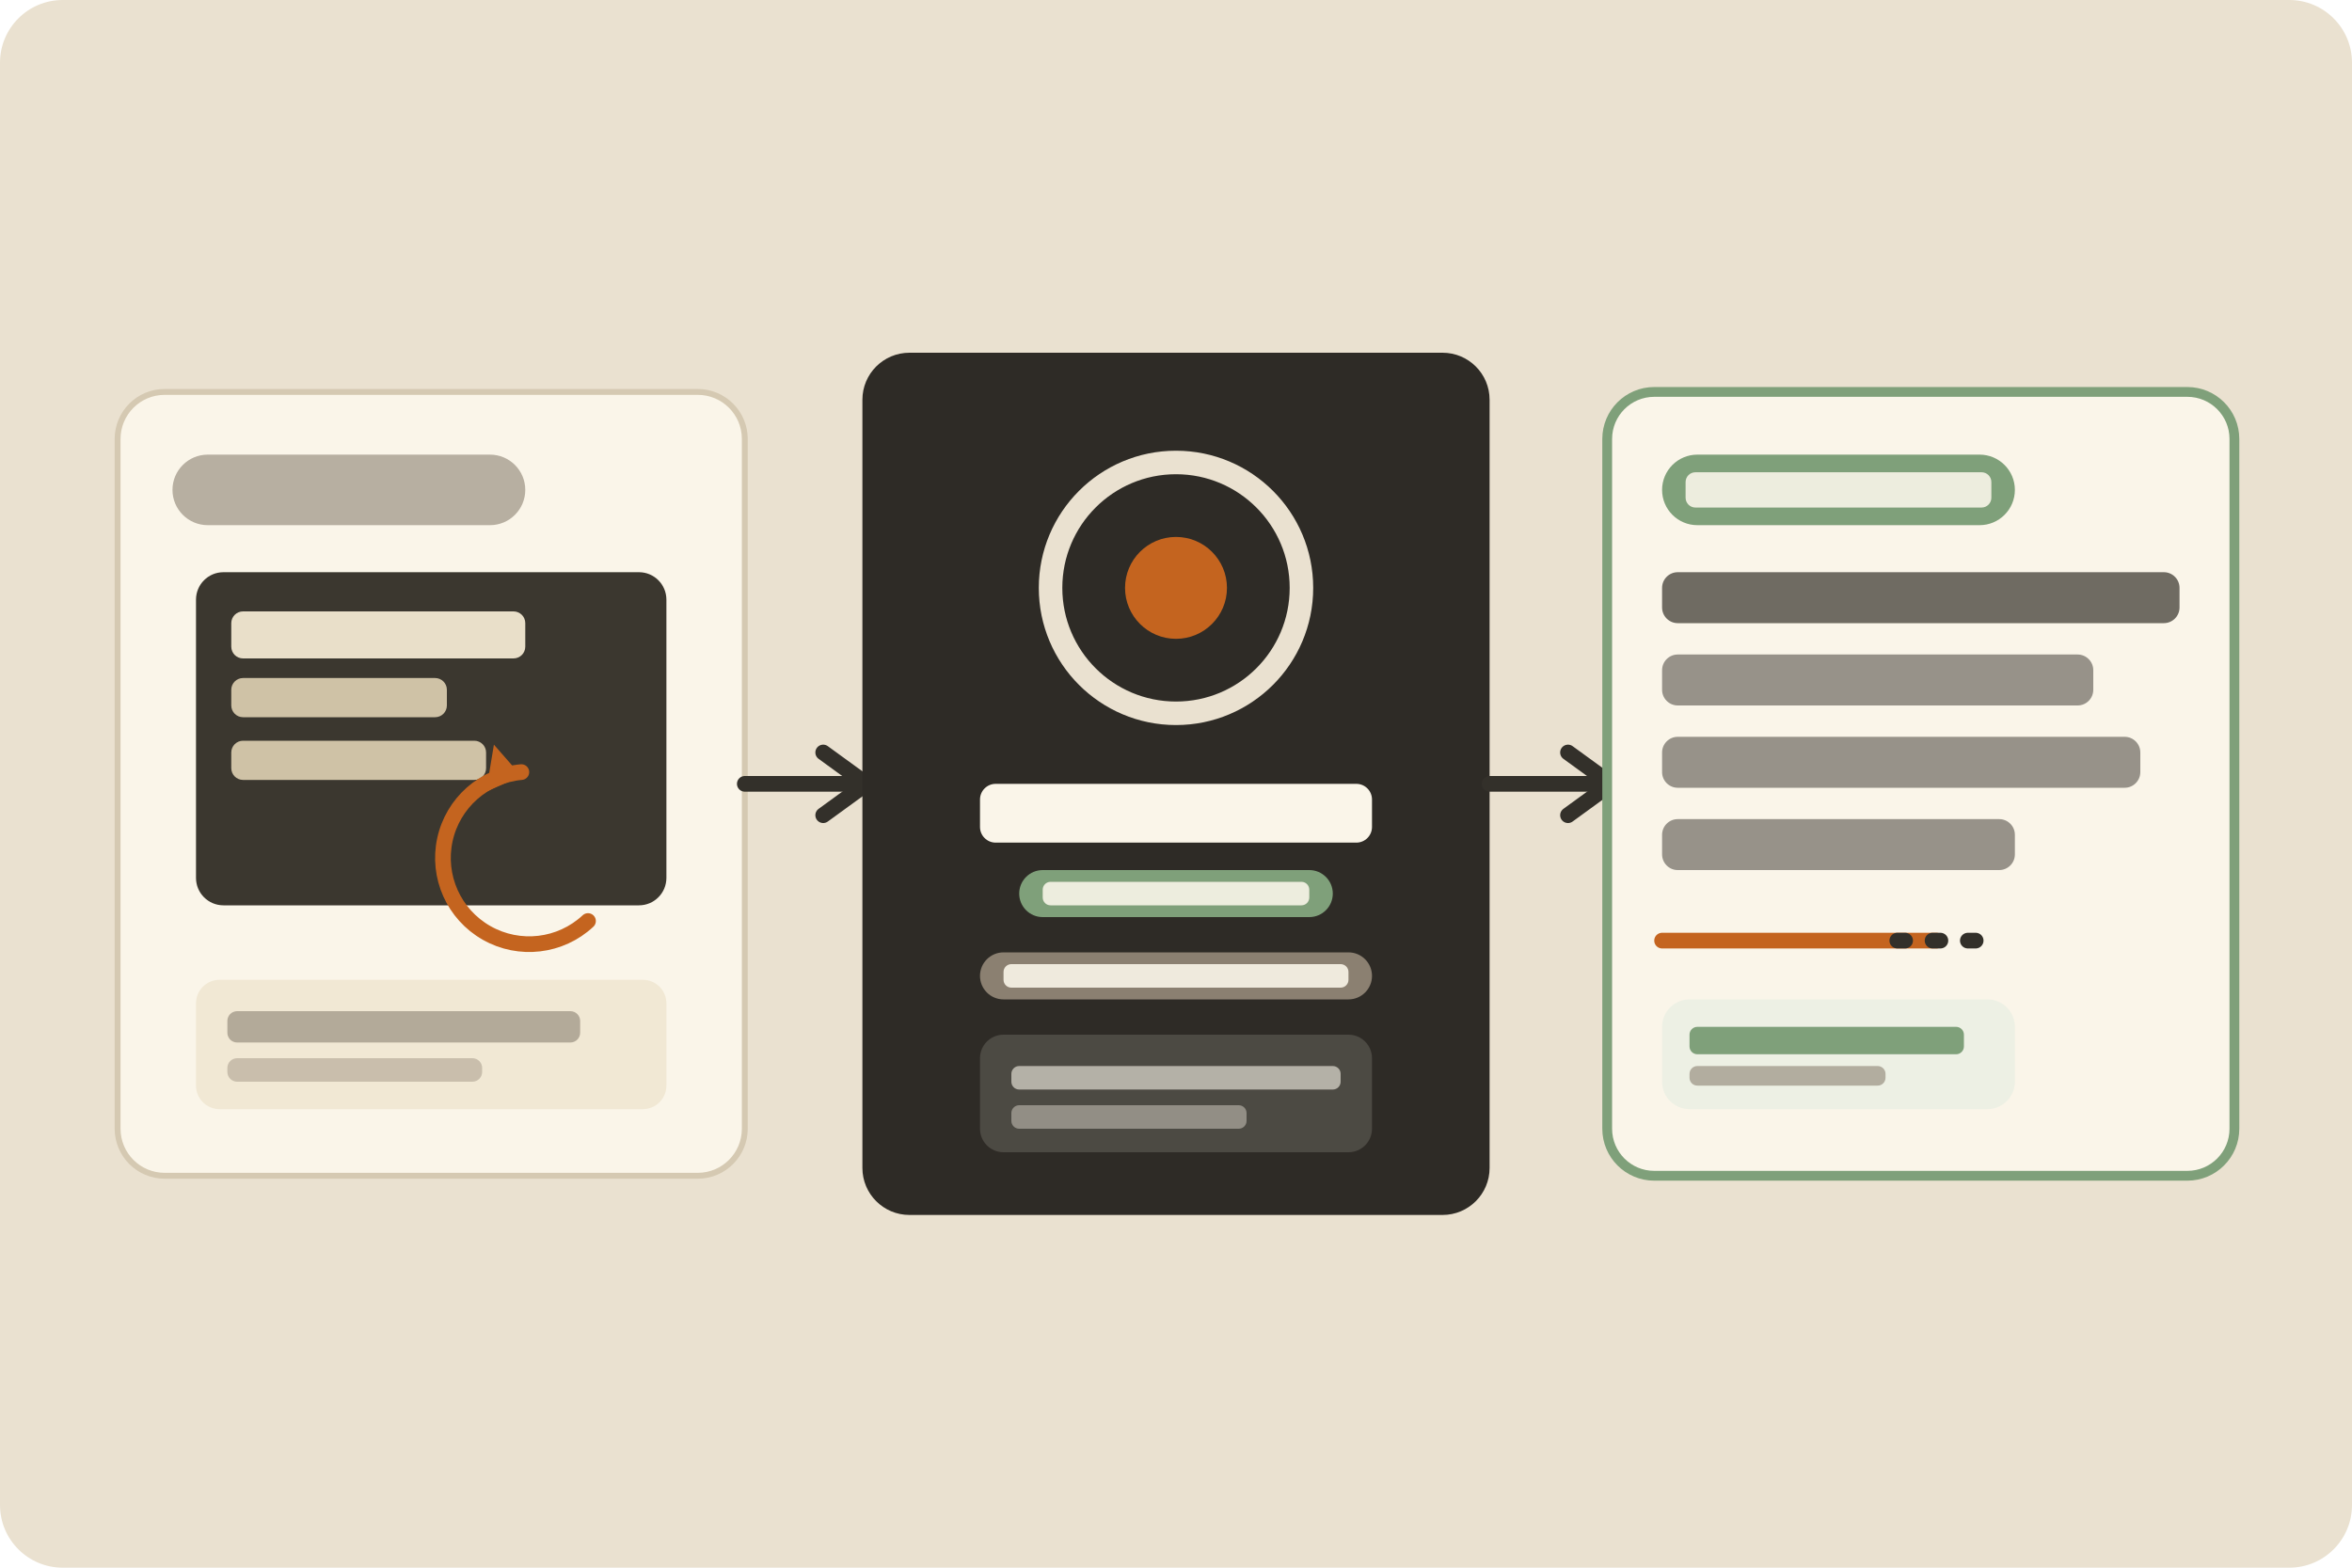
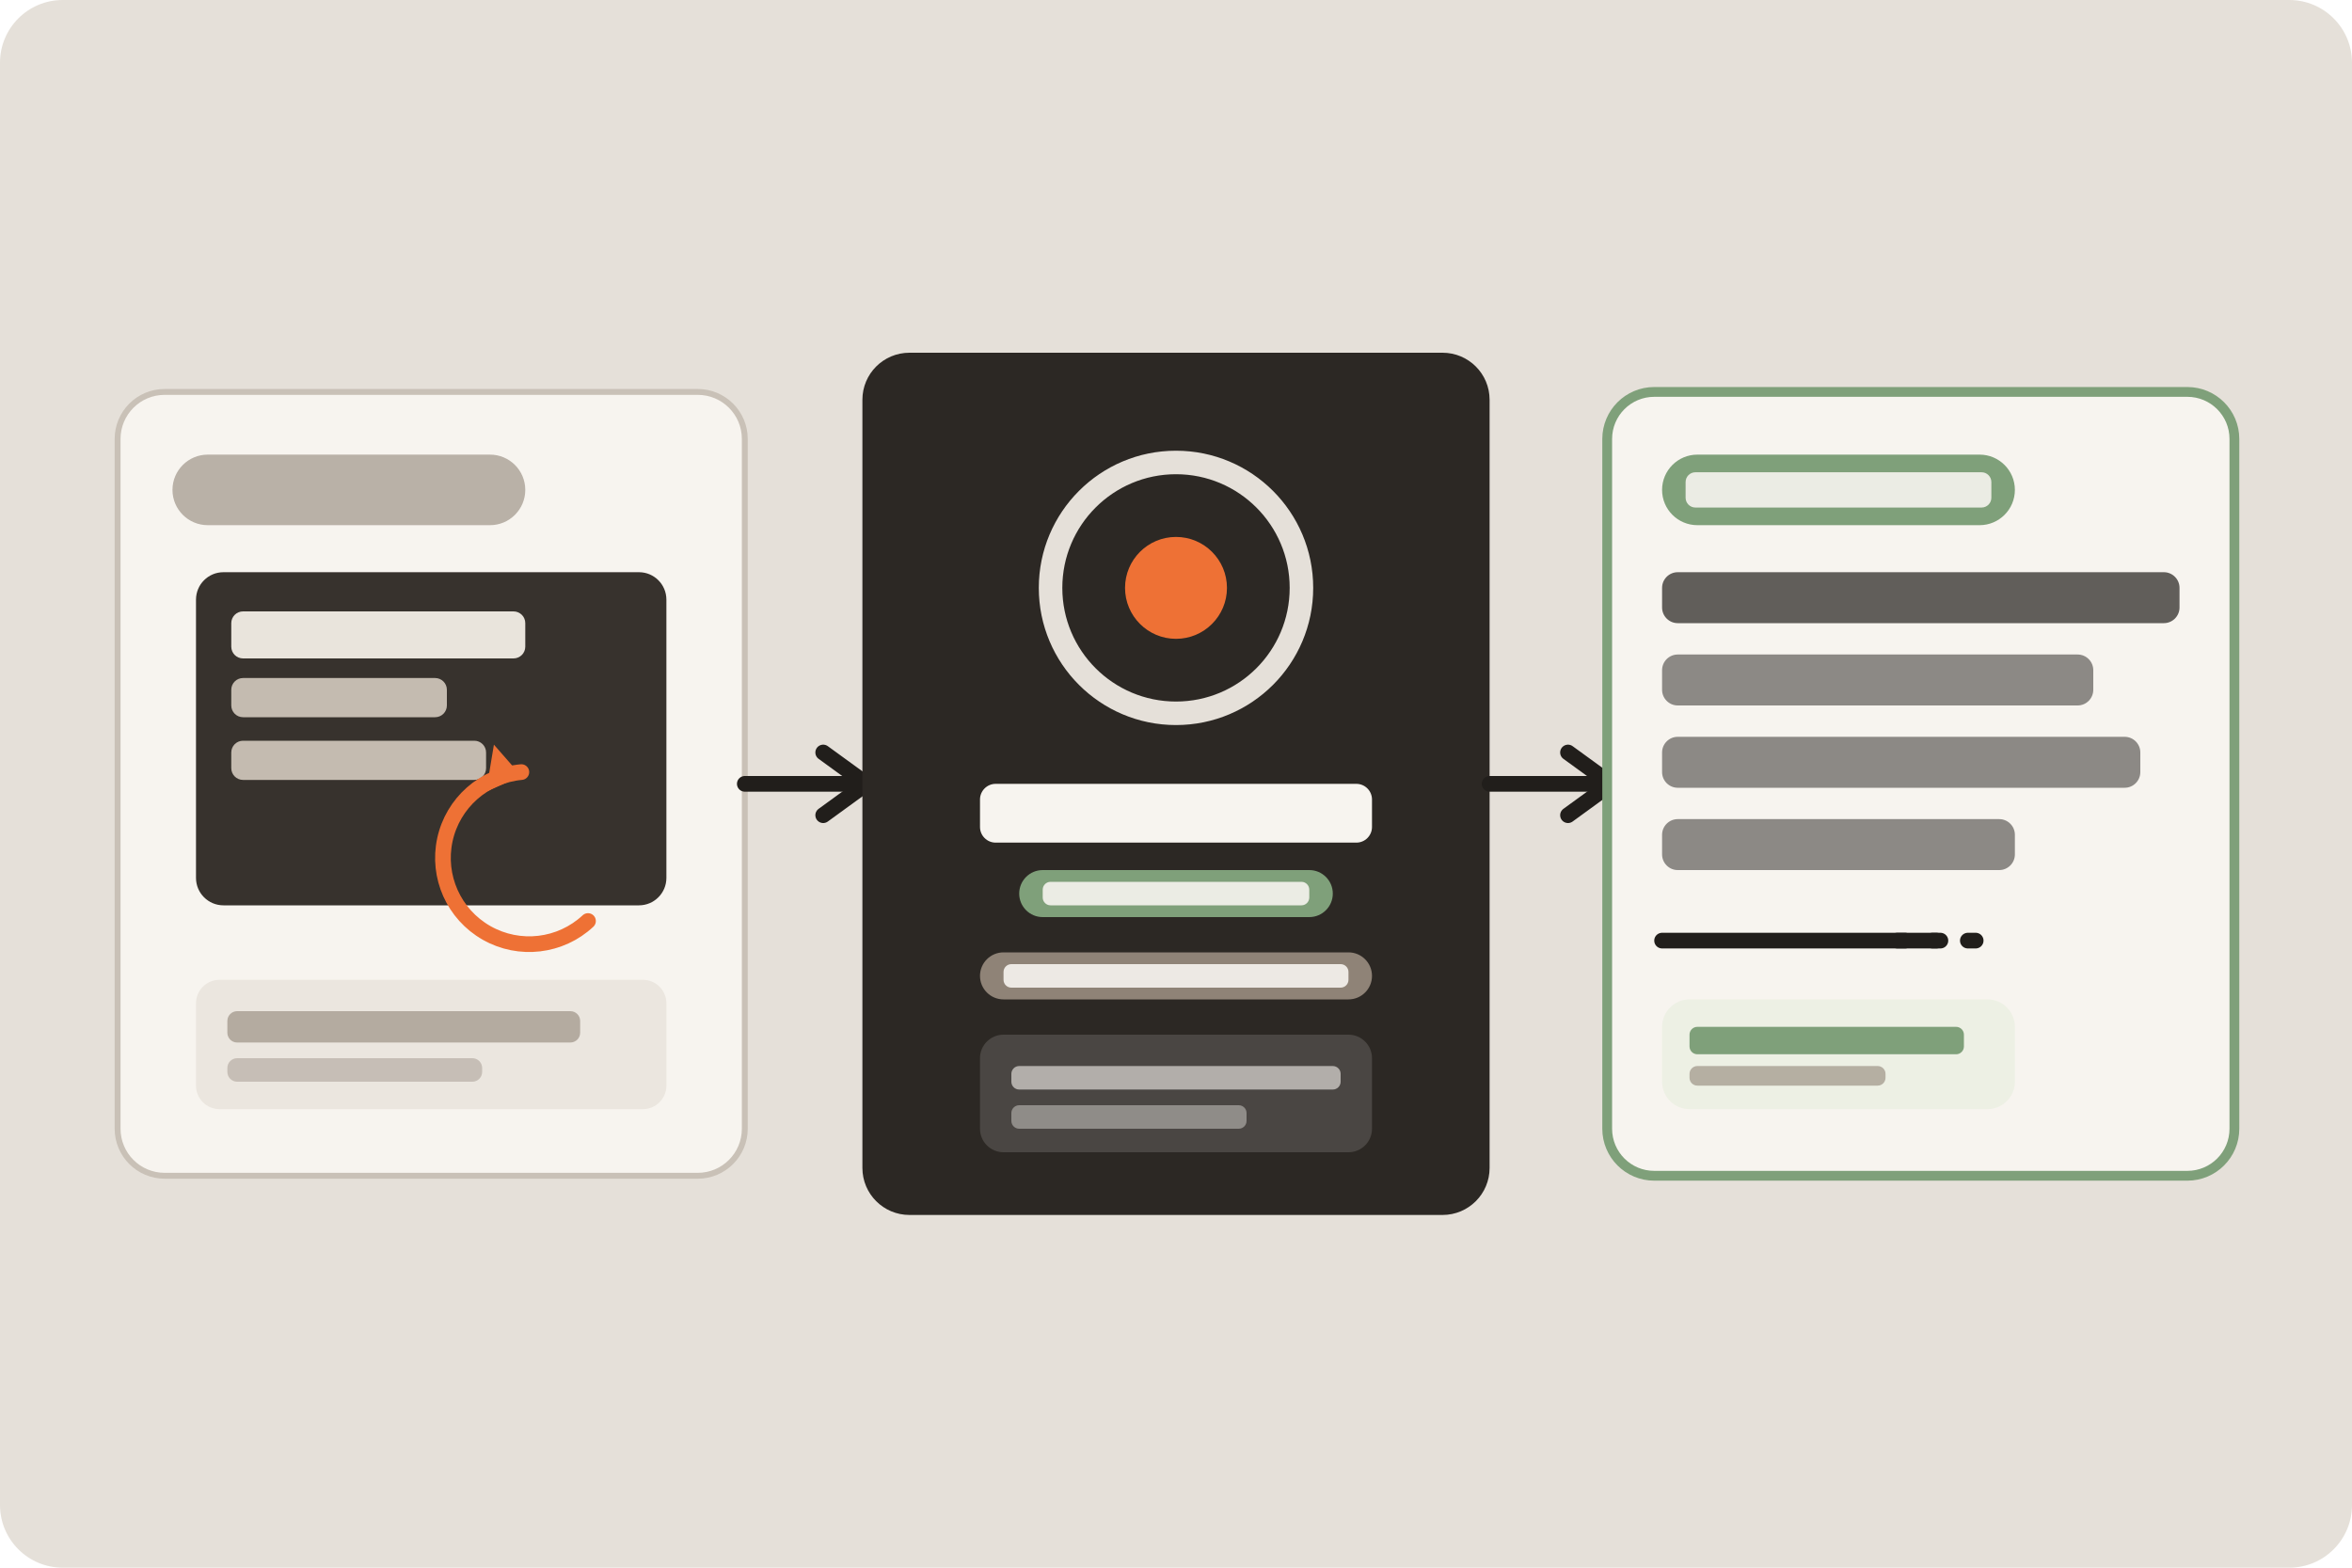
<svg xmlns="http://www.w3.org/2000/svg" width="1200" height="800" viewBox="0 0 1200 800" role="img">
-   <rect width="1200" height="800" rx="32" fill="#EAE1D0" />
-   <rect x="60" y="200" width="320" height="400" rx="24" fill="#FAF5E9" stroke="#D5C9B2" stroke-width="3" />
-   <rect x="88" y="232" width="180" height="36" rx="18" fill="#8B8071" opacity="0.6" />
-   <rect x="100" y="292" width="240" height="170" rx="14" fill="#3B372F" />
-   <rect x="118" y="312" width="150" height="24" rx="6" fill="#E9DFC9" />
-   <rect x="118" y="346" width="110" height="20" rx="6" fill="#CFC2A6" />
-   <rect x="118" y="378" width="130" height="20" rx="6" fill="#CFC2A6" />
-   <path d="M300 470 a44 44 0 1 1 -34 -76" fill="none" stroke="#C4641F" stroke-width="8" stroke-linecap="round" />
-   <path d="M252 380 L 266 396 L 248 404 Z" fill="#C4641F" />
-   <rect x="100" y="500" width="240" height="66" rx="12" fill="#F1E8D4" />
-   <rect x="116" y="516" width="180" height="16" rx="5" fill="#8B8071" opacity="0.6" />
-   <rect x="116" y="540" width="130" height="12" rx="5" fill="#8B8071" opacity="0.4" />
-   <path d="M380 400 h60" stroke="#33302A" stroke-width="8" stroke-linecap="round" />
-   <path d="M420 384 L 442 400 L 420 416" fill="none" stroke="#33302A" stroke-width="8" stroke-linecap="round" stroke-linejoin="round" />
-   <rect x="440" y="180" width="320" height="440" rx="24" fill="#2E2B26" />
-   <circle cx="600" cy="300" r="64" fill="none" stroke="#EAE1D0" stroke-width="12" />
-   <circle cx="600" cy="300" r="26" fill="#C4641F" />
-   <rect x="500" y="400" width="200" height="30" rx="8" fill="#FAF5E9" />
+   <rect width="1200" height="800" rx="32" fill="#E5E0D9" />
+   <rect x="60" y="200" width="320" height="400" rx="24" fill="#F7F4EF" stroke="#C9C1B7" stroke-width="3" />
+   <rect x="88" y="232" width="180" height="36" rx="18" fill="#8F8377" opacity="0.6" />
+   <rect x="100" y="292" width="240" height="170" rx="14" fill="#37322D" />
+   <rect x="118" y="312" width="150" height="24" rx="6" fill="#E9E4DC" />
+   <rect x="118" y="346" width="110" height="20" rx="6" fill="#C4BBB0" />
+   <rect x="118" y="378" width="130" height="20" rx="6" fill="#C4BBB0" />
+   <path d="M300 470 a44 44 0 1 1 -34 -76" fill="none" stroke="#EE7135" stroke-width="8" stroke-linecap="round" />
+   <path d="M252 380 L 266 396 L 248 404 Z" fill="#EE7135" />
+   <rect x="100" y="500" width="240" height="66" rx="12" fill="#EBE6DF" />
+   <rect x="116" y="516" width="180" height="16" rx="5" fill="#8F8377" opacity="0.6" />
+   <rect x="116" y="540" width="130" height="12" rx="5" fill="#8F8377" opacity="0.4" />
+   <path d="M380 400 h60" stroke="#211E1B" stroke-width="8" stroke-linecap="round" />
+   <path d="M420 384 L 442 400 L 420 416" fill="none" stroke="#211E1B" stroke-width="8" stroke-linecap="round" stroke-linejoin="round" />
+   <rect x="440" y="180" width="320" height="440" rx="24" fill="#2C2824" />
+   <circle cx="600" cy="300" r="64" fill="none" stroke="#E5E0D9" stroke-width="12" />
+   <circle cx="600" cy="300" r="26" fill="#EE7135" />
+   <rect x="500" y="400" width="200" height="30" rx="8" fill="#F7F4EF" />
  <rect x="520" y="444" width="160" height="24" rx="12" fill="#7FA07A" />
-   <rect x="532" y="450" width="136" height="12" rx="4" fill="#FAF5E9" opacity="0.9" />
-   <rect x="500" y="486" width="200" height="24" rx="12" fill="#8B8071" />
-   <rect x="512" y="492" width="176" height="12" rx="4" fill="#FAF5E9" opacity="0.9" />
-   <rect x="500" y="528" width="200" height="60" rx="12" fill="#FAF5E9" opacity="0.15" />
-   <rect x="516" y="544" width="168" height="12" rx="4" fill="#FAF5E9" opacity="0.6" />
-   <rect x="516" y="564" width="120" height="12" rx="4" fill="#FAF5E9" opacity="0.4" />
-   <path d="M760 400 h60" stroke="#33302A" stroke-width="8" stroke-linecap="round" />
-   <path d="M800 384 L 822 400 L 800 416" fill="none" stroke="#33302A" stroke-width="8" stroke-linecap="round" stroke-linejoin="round" />
-   <rect x="820" y="200" width="320" height="400" rx="24" fill="#FAF5E9" stroke="#7FA07A" stroke-width="5" />
+   <rect x="532" y="450" width="136" height="12" rx="4" fill="#F7F4EF" opacity="0.9" />
+   <rect x="500" y="486" width="200" height="24" rx="12" fill="#8F8377" />
+   <rect x="512" y="492" width="176" height="12" rx="4" fill="#F7F4EF" opacity="0.9" />
+   <rect x="500" y="528" width="200" height="60" rx="12" fill="#F7F4EF" opacity="0.15" />
+   <rect x="516" y="544" width="168" height="12" rx="4" fill="#F7F4EF" opacity="0.6" />
+   <rect x="516" y="564" width="120" height="12" rx="4" fill="#F7F4EF" opacity="0.4" />
+   <path d="M760 400 h60" stroke="#211E1B" stroke-width="8" stroke-linecap="round" />
+   <path d="M800 384 L 822 400 L 800 416" fill="none" stroke="#211E1B" stroke-width="8" stroke-linecap="round" stroke-linejoin="round" />
+   <rect x="820" y="200" width="320" height="400" rx="24" fill="#F7F4EF" stroke="#7FA07A" stroke-width="5" />
  <rect x="848" y="232" width="180" height="36" rx="18" fill="#7FA07A" />
-   <rect x="860" y="241" width="156" height="18" rx="5" fill="#FAF5E9" opacity="0.9" />
-   <rect x="848" y="292" width="264" height="26" rx="8" fill="#33302A" opacity="0.7" />
-   <rect x="848" y="334" width="220" height="26" rx="8" fill="#33302A" opacity="0.5" />
-   <rect x="848" y="376" width="244" height="26" rx="8" fill="#33302A" opacity="0.5" />
-   <rect x="848" y="418" width="180" height="26" rx="8" fill="#33302A" opacity="0.5" />
-   <path d="M848 480 h140" stroke="#C4641F" stroke-width="8" stroke-linecap="round" />
-   <path d="M968 480 h40" stroke="#33302A" stroke-width="8" stroke-linecap="round" stroke-dasharray="4 14" />
+   <rect x="860" y="241" width="156" height="18" rx="5" fill="#F7F4EF" opacity="0.9" />
+   <rect x="848" y="292" width="264" height="26" rx="8" fill="#211E1B" opacity="0.7" />
+   <rect x="848" y="334" width="220" height="26" rx="8" fill="#211E1B" opacity="0.5" />
+   <rect x="848" y="376" width="244" height="26" rx="8" fill="#211E1B" opacity="0.5" />
+   <rect x="848" y="418" width="180" height="26" rx="8" fill="#211E1B" opacity="0.5" />
+   <path d="M848 480 h140" stroke="#211E1B" stroke-width="8" stroke-linecap="round" />
+   <path d="M968 480 h40" stroke="#211E1B" stroke-width="8" stroke-linecap="round" stroke-dasharray="4 14" />
  <rect x="848" y="510" width="180" height="56" rx="14" fill="#EDF0E4" />
  <rect x="862" y="524" width="140" height="14" rx="4" fill="#7FA07A" />
-   <rect x="862" y="544" width="100" height="10" rx="4" fill="#8B8071" opacity="0.6" />
+   <rect x="862" y="544" width="100" height="10" rx="4" fill="#8F8377" opacity="0.6" />
</svg>
